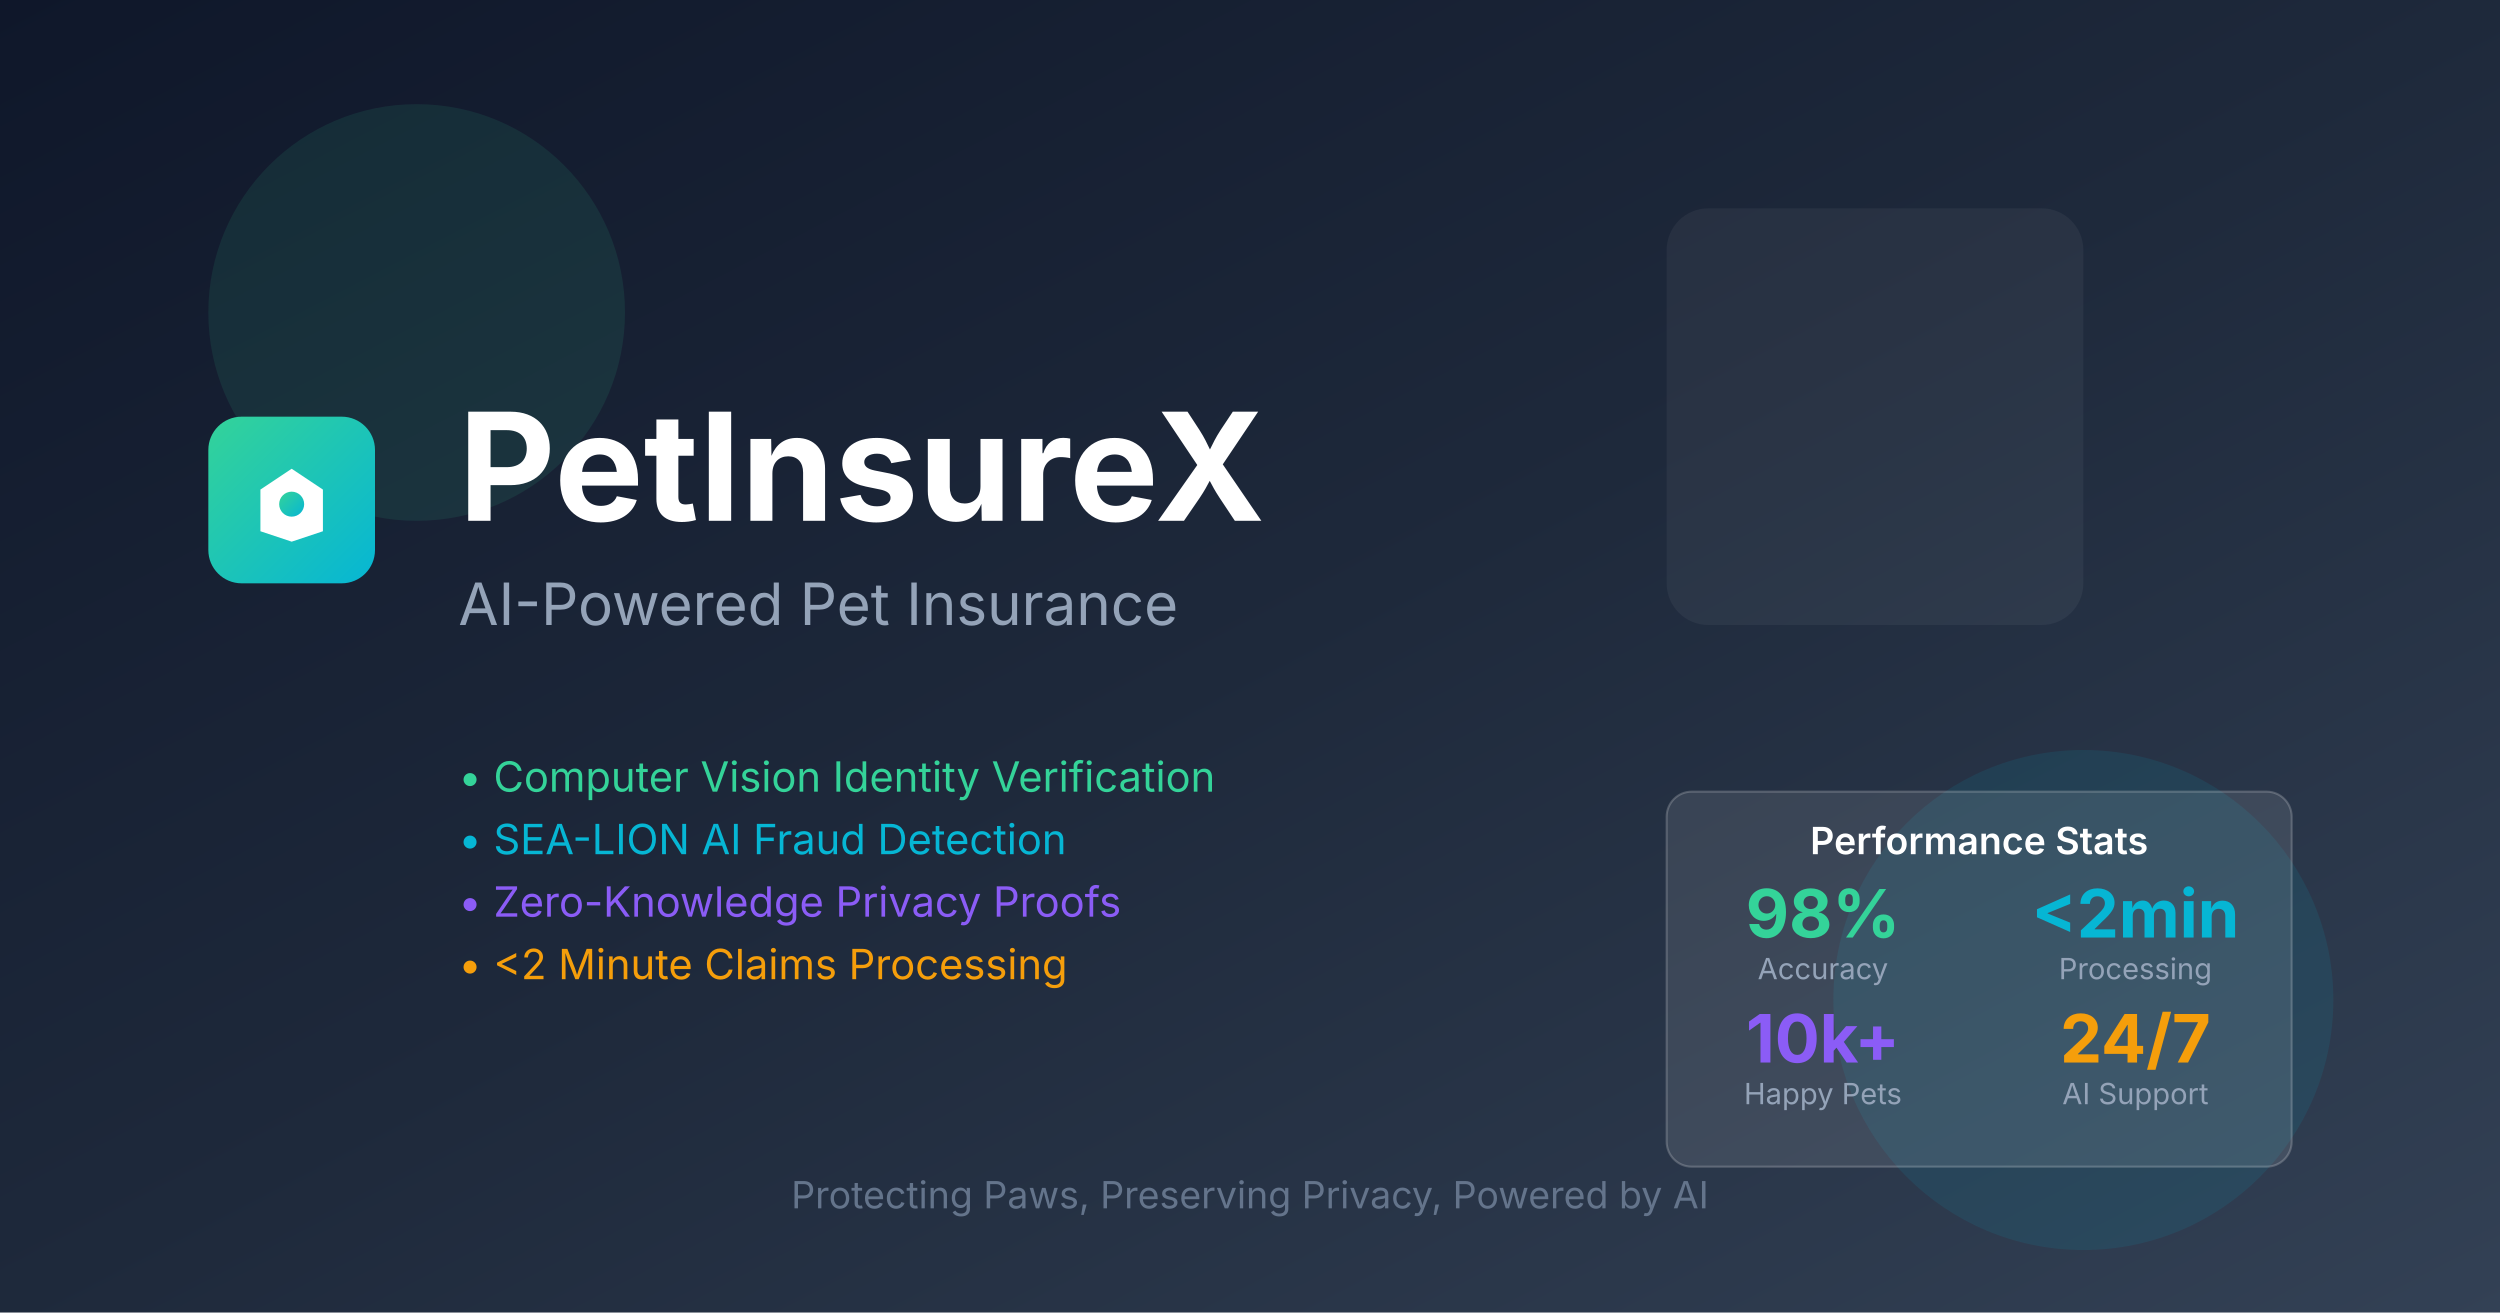
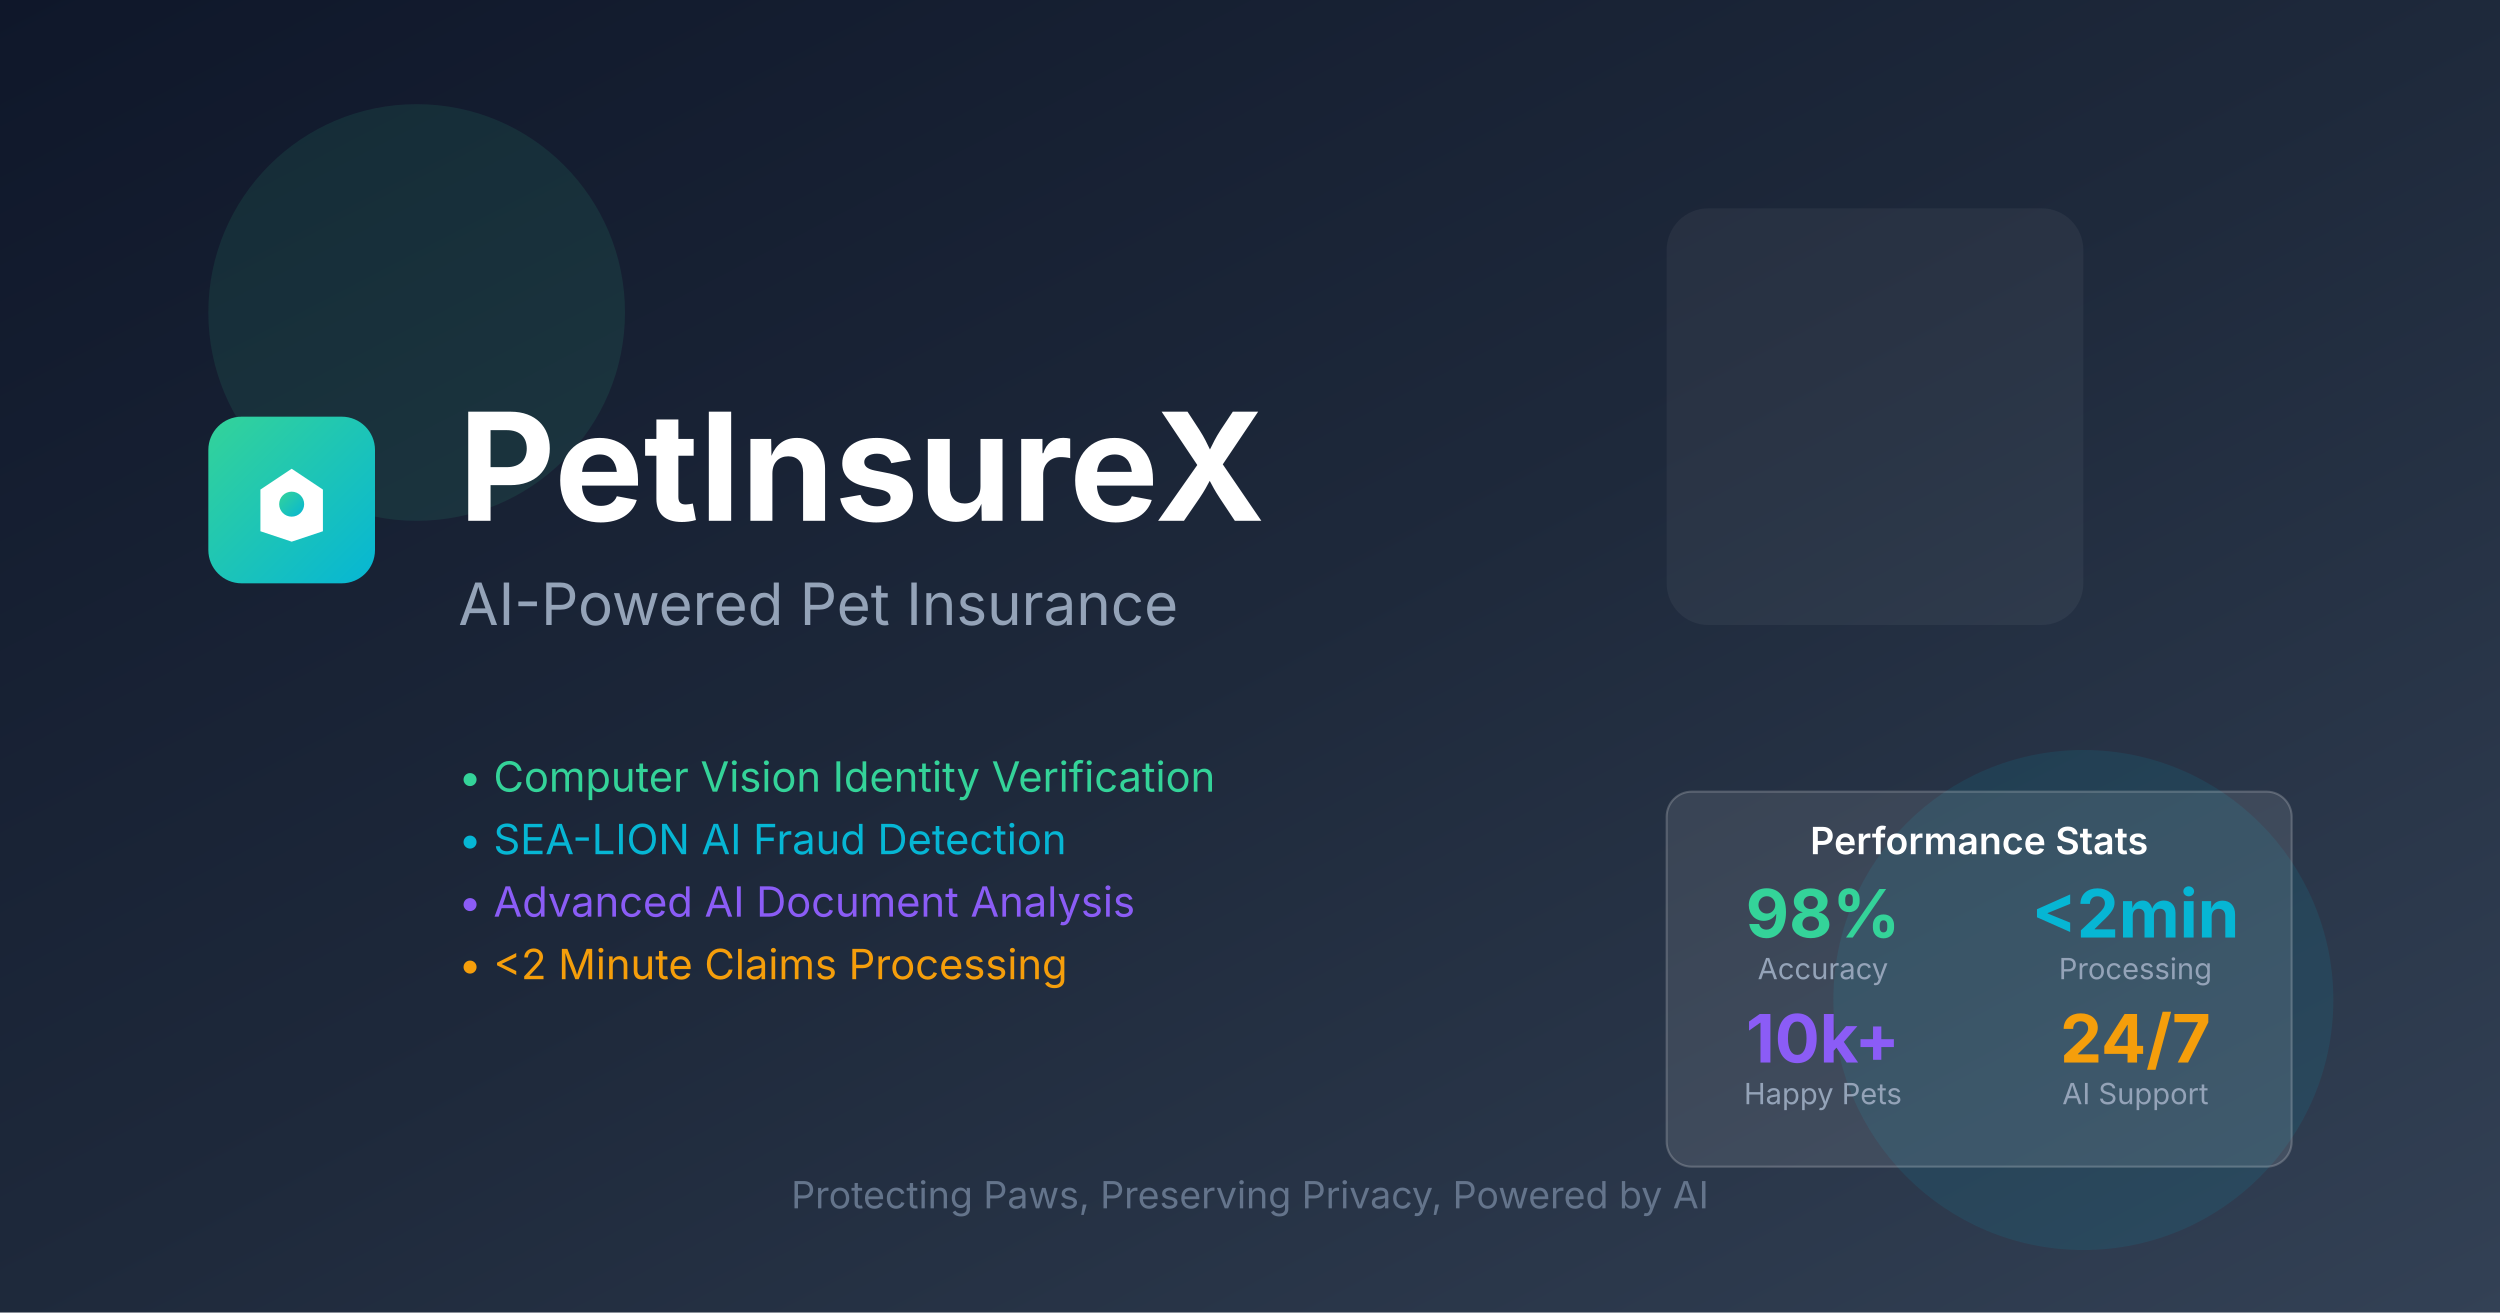
<svg xmlns="http://www.w3.org/2000/svg" width="1200" height="630" viewBox="0 0 1200 630">
  <defs>
    <linearGradient id="bgGradient" x1="0%" y1="0%" x2="100%" y2="100%">
      <stop offset="0%" style="stop-color:#0f172a;stop-opacity:1" />
      <stop offset="50%" style="stop-color:#1e293b;stop-opacity:1" />
      <stop offset="100%" style="stop-color:#334155;stop-opacity:1" />
    </linearGradient>
    <linearGradient id="logoGradient" x1="0%" y1="0%" x2="100%" y2="100%">
      <stop offset="0%" style="stop-color:#34d399;stop-opacity:1" />
      <stop offset="100%" style="stop-color:#06b6d4;stop-opacity:1" />
    </linearGradient>
  </defs>
  <rect width="1200" height="630" fill="url(#bgGradient)" />
  <circle cx="200" cy="150" r="100" fill="rgba(52, 211, 153, 0.1)" />
  <circle cx="1000" cy="480" r="120" fill="rgba(6, 182, 212, 0.1)" />
  <rect x="800" y="100" width="200" height="200" rx="20" fill="rgba(255, 255, 255, 0.05)" />
  <g transform="translate(100, 200)">
    <rect width="80" height="80" rx="16" fill="url(#logoGradient)" />
    <path d="M40 25 L55 35 L55 55 L40 60 L25 55 L25 35 Z" fill="white" />
    <circle cx="40" cy="42" r="6" fill="url(#logoGradient)" />
  </g>
  <text x="220" y="250" font-family="system-ui, -apple-system, sans-serif" font-size="72" font-weight="bold" fill="white">
    PetInsureX
  </text>
  <text x="220" y="300" font-family="system-ui, -apple-system, sans-serif" font-size="28" fill="#94a3b8">
    AI-Powered Pet Insurance
  </text>
  <g transform="translate(220, 350)">
    <text y="30" font-family="system-ui, -apple-system, sans-serif" font-size="20" fill="#34d399">• Computer Vision Identity Verification</text>
    <text y="60" font-family="system-ui, -apple-system, sans-serif" font-size="20" fill="#06b6d4">• SEA-LION AI Fraud Detection</text>
-     <text y="90" font-family="system-ui, -apple-system, sans-serif" font-size="20" fill="#8b5cf6">• Zero-Knowledge Privacy Proofs</text>
+     <text y="90" font-family="system-ui, -apple-system, sans-serif" font-size="20" fill="#8b5cf6">• Advanced AI Document Analysis</text>
    <text y="120" font-family="system-ui, -apple-system, sans-serif" font-size="20" fill="#f59e0b">• &lt;2 Minute Claims Processing</text>
  </g>
  <g transform="translate(800, 380)">
    <rect width="300" height="180" rx="12" fill="rgba(255, 255, 255, 0.1)" stroke="rgba(255, 255, 255, 0.2)" stroke-width="1" />
    <text x="150" y="30" text-anchor="middle" font-family="system-ui, -apple-system, sans-serif" font-size="18" font-weight="600" fill="white">Performance Stats</text>
    <text x="75" y="70" text-anchor="middle" font-family="system-ui, -apple-system, sans-serif" font-size="32" font-weight="bold" fill="#34d399">98%</text>
    <text x="75" y="90" text-anchor="middle" font-family="system-ui, -apple-system, sans-serif" font-size="14" fill="#94a3b8">Accuracy</text>
    <text x="225" y="70" text-anchor="middle" font-family="system-ui, -apple-system, sans-serif" font-size="32" font-weight="bold" fill="#06b6d4">&lt;2min</text>
    <text x="225" y="90" text-anchor="middle" font-family="system-ui, -apple-system, sans-serif" font-size="14" fill="#94a3b8">Processing</text>
    <text x="75" y="130" text-anchor="middle" font-family="system-ui, -apple-system, sans-serif" font-size="32" font-weight="bold" fill="#8b5cf6">10k+</text>
    <text x="75" y="150" text-anchor="middle" font-family="system-ui, -apple-system, sans-serif" font-size="14" fill="#94a3b8">Happy Pets</text>
    <text x="225" y="130" text-anchor="middle" font-family="system-ui, -apple-system, sans-serif" font-size="32" font-weight="bold" fill="#f59e0b">24/7</text>
    <text x="225" y="150" text-anchor="middle" font-family="system-ui, -apple-system, sans-serif" font-size="14" fill="#94a3b8">AI Support</text>
  </g>
  <text x="600" y="580" text-anchor="middle" font-family="system-ui, -apple-system, sans-serif" font-size="18" fill="#64748b">
    Protecting Paws, Preserving Privacy, Powered by AI
  </text>
</svg>
